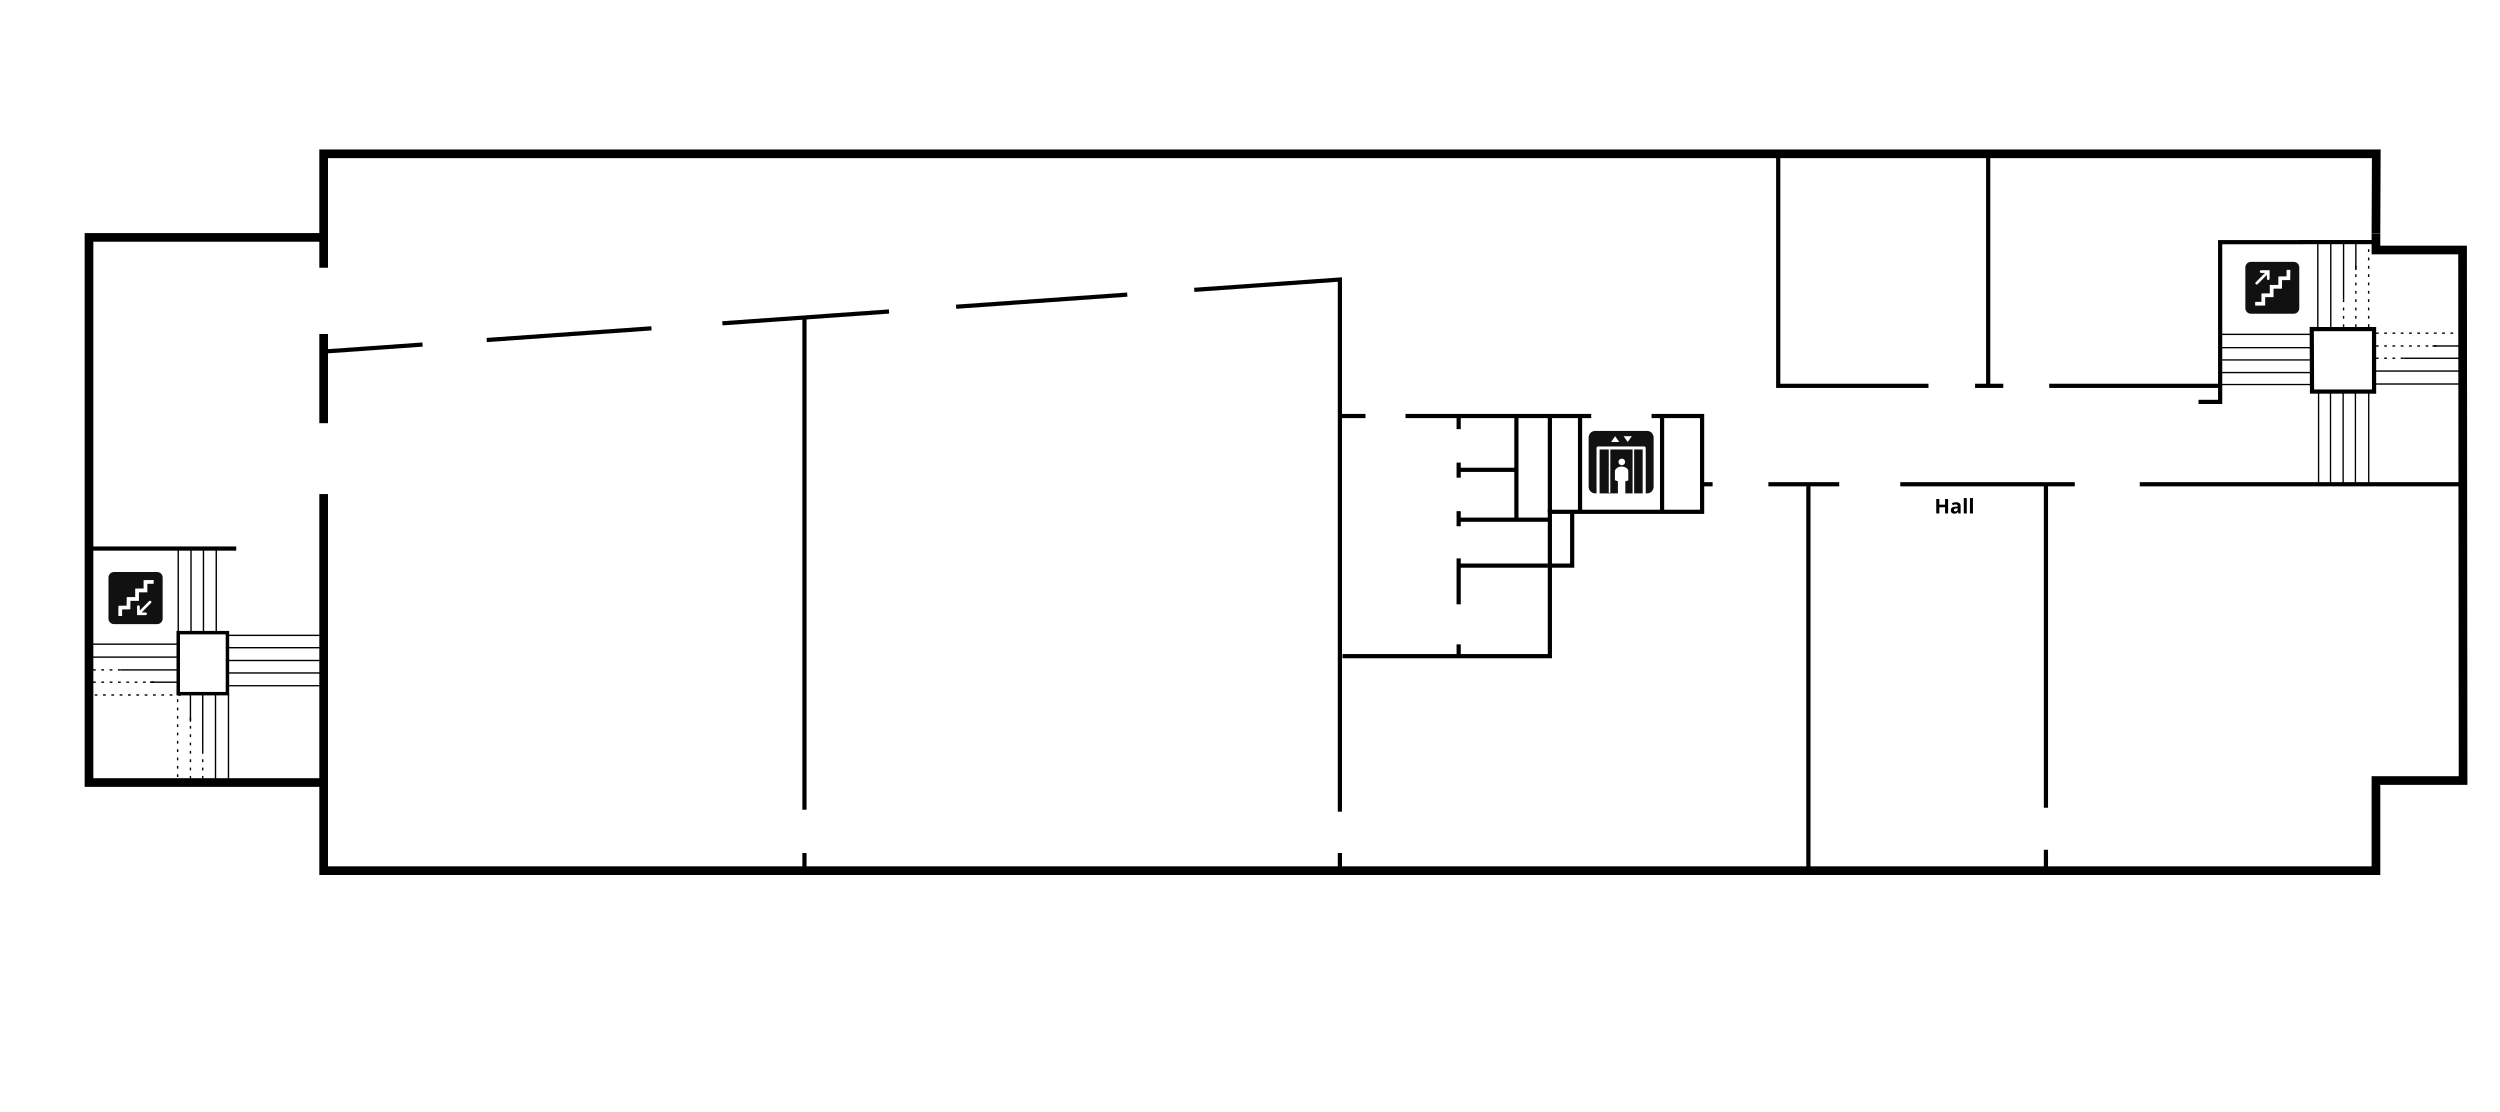
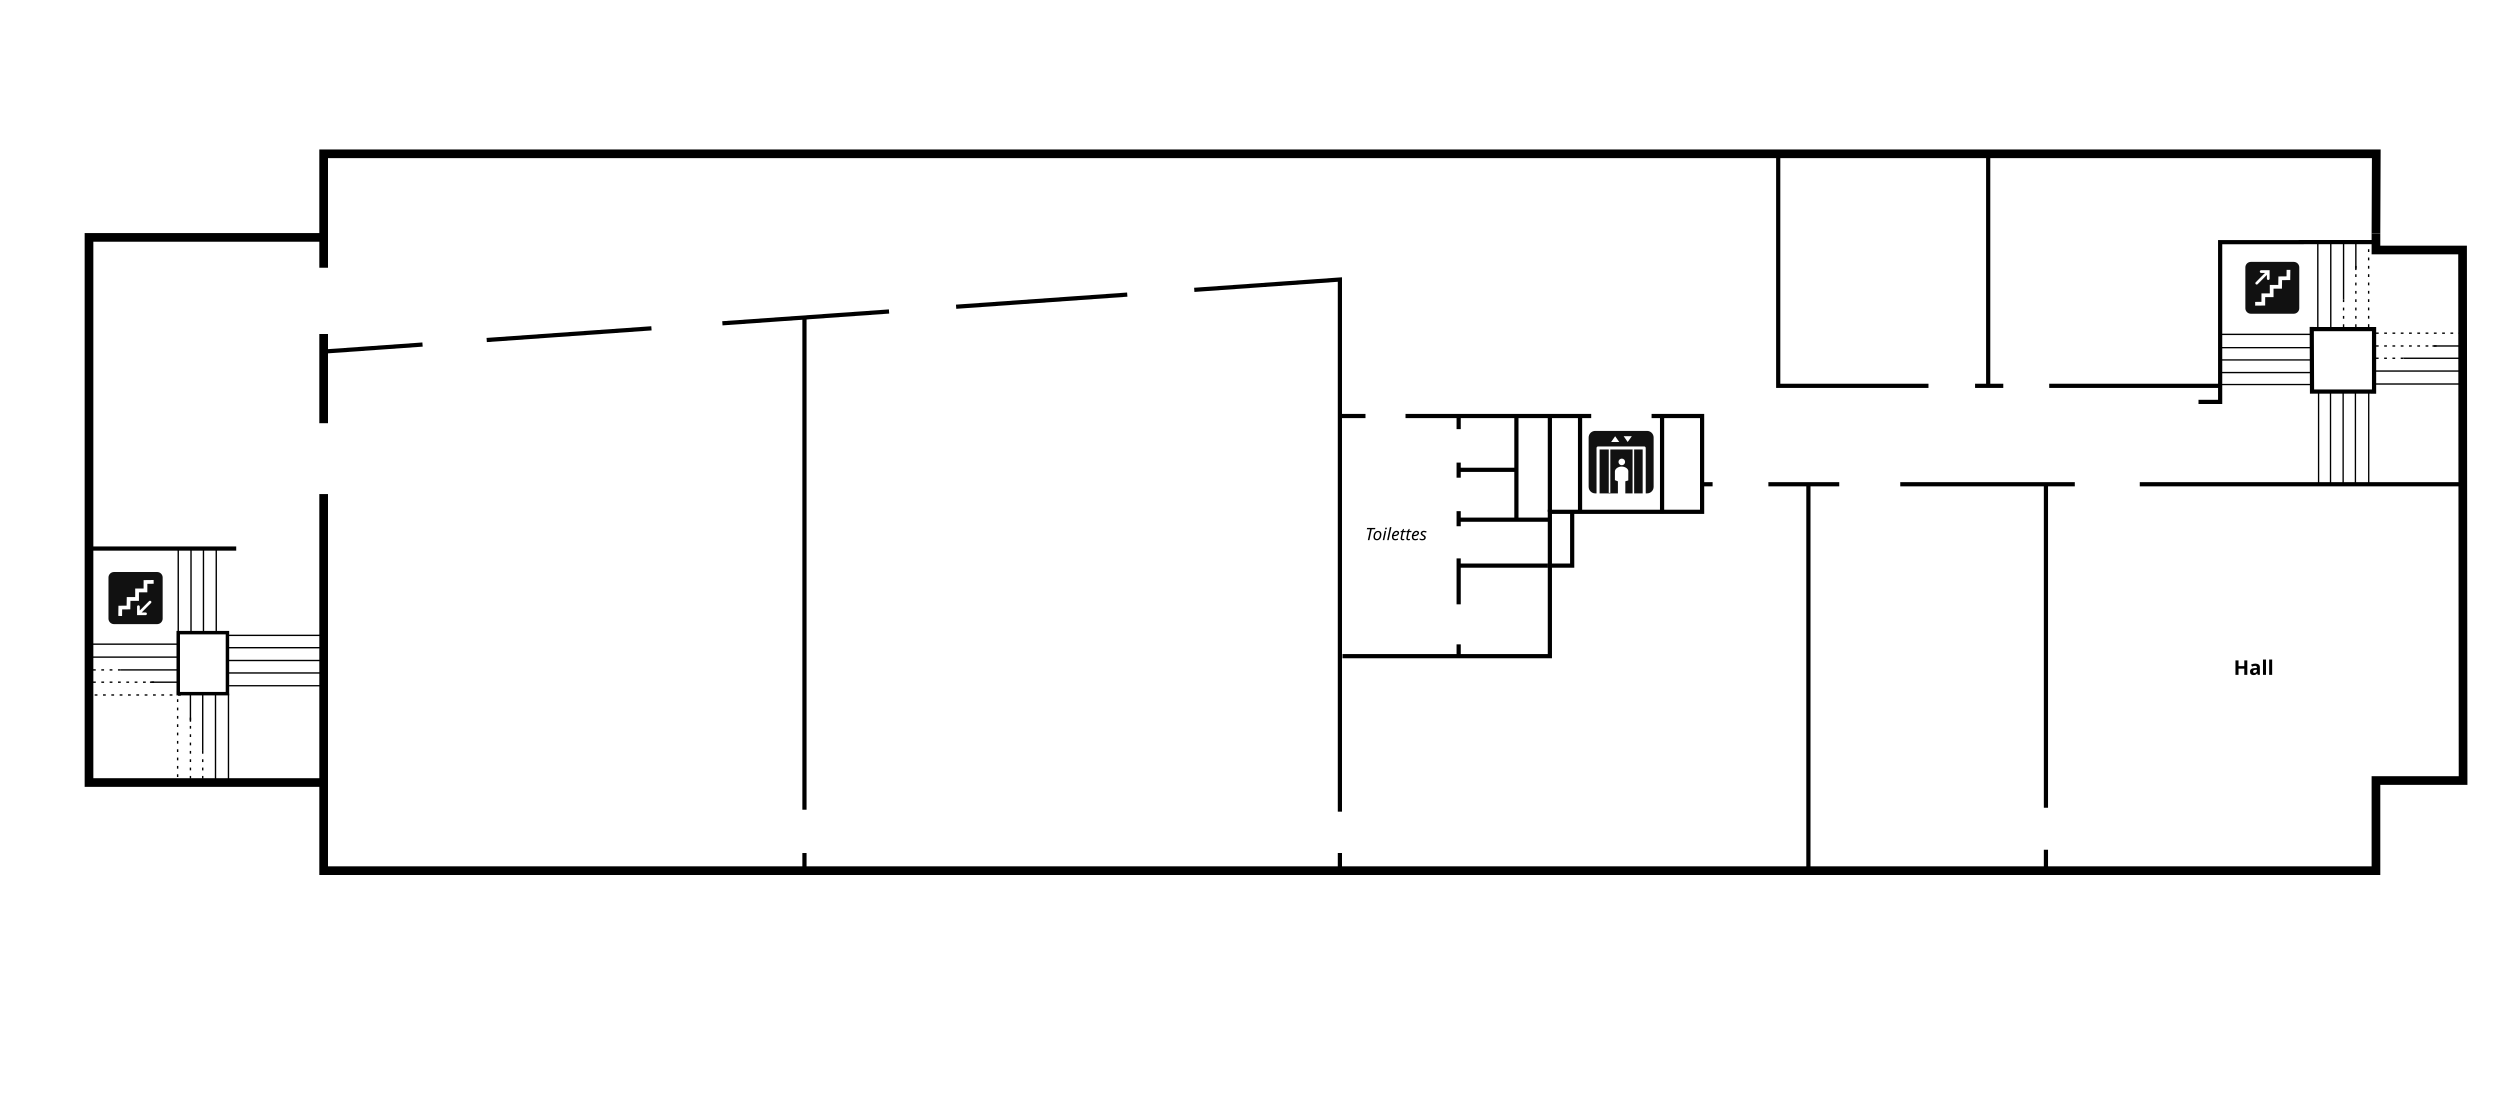
<svg xmlns="http://www.w3.org/2000/svg" xmlns:xlink="http://www.w3.org/1999/xlink" width="100%" height="100%" viewBox="0 0 952.5 423.333" version="1.1" id="svg5">
  <defs id="defs2" />
  <g id="layer1">
-     <text xml:space="preserve" style="font-size:7.718px;line-height:0.75;font-family:Bahagia;-inkscape-font-specification:Bahagia;text-align:start;text-anchor:start;stroke-width:0.193" x="737.022" y="195.631" id="text1813-5-2-2-4-9-7-8-0">
-       <tspan x="737.022" y="195.631" style="font-style:normal;font-variant:normal;font-weight:bold;font-stretch:normal;font-family:'Atkinson Hyperlegible';-inkscape-font-specification:'Atkinson Hyperlegible Bold';text-align:start;text-anchor:start;stroke-width:0.193" id="tspan1247-0-4-2-2-7">Hall</tspan>
+     <text xml:space="preserve" style="font-size:7.718px;line-height:0.75;font-family:Bahagia;-inkscape-font-specification:Bahagia;text-align:start;text-anchor:start;stroke-width:0.193" x="851.022" y="257.131" id="text1813-5-2-2-4-9-7-8-0">
+       <tspan x="851.022" y="257.131" style="font-style:normal;font-variant:normal;font-weight:bold;font-stretch:normal;font-family:'Atkinson Hyperlegible';-inkscape-font-specification:'Atkinson Hyperlegible Bold';text-align:start;text-anchor:start;stroke-width:0.193" id="tspan1247-0-4-2-2-7">Hall</tspan>
    </text>
    <path style="fill:none;fill-opacity:1;stroke:#000000;stroke-width:3.311;stroke-linecap:butt;stroke-linejoin:miter;stroke-miterlimit:4;stroke-dasharray:none;stroke-opacity:1" d="m 905.238,88.921 v 6.329 h 33 l 0.195,202.141 -33.195,-0.007 m 0,-1.656 v 35.991 H 123.313 V 298.145 H 33.909 V 90.454 H 123.621" id="path874" />
    <path style="fill:none;stroke:#000000;stroke-width:3.311;stroke-linecap:butt;stroke-linejoin:miter;stroke-miterlimit:4;stroke-dasharray:none;stroke-opacity:1" d="M 123.313,297.32 V 188.25 m 0,-27 v -34 m 0,-25.25 V 58.59 h 782.049 l -0.124,30.331" id="path1229" />
    <rect style="fill:none;stroke:#000000;stroke-width:1.323;stroke-miterlimit:4;stroke-dasharray:none;stroke-opacity:1" id="rect8083" width="18.746" height="23.249" x="67.909" y="241.037" />
    <path style="fill:none;stroke:#000000;stroke-width:0.529;stroke-linecap:butt;stroke-linejoin:miter;stroke-opacity:1;stroke-miterlimit:4;stroke-dasharray:none" d="M 67.909,241.037 V 209.426" id="path8272" />
    <path style="fill:none;stroke:#000000;stroke-width:0.529;stroke-linecap:butt;stroke-linejoin:miter;stroke-opacity:1;stroke-miterlimit:4;stroke-dasharray:none" d="M 72.776,240.811 V 208.906" id="path8274" />
    <path style="fill:none;stroke:#000000;stroke-width:0.529;stroke-linecap:butt;stroke-linejoin:miter;stroke-opacity:1;stroke-miterlimit:4;stroke-dasharray:none" d="M 77.519,240.681 V 209.036" id="path8276" />
    <path style="fill:none;stroke:#000000;stroke-width:0.529;stroke-linecap:butt;stroke-linejoin:miter;stroke-opacity:1;stroke-miterlimit:4;stroke-dasharray:none" d="M 82.393,240.616 V 209.361" id="path8278" />
    <path style="fill:none;stroke:#000000;stroke-width:0.529;stroke-linecap:butt;stroke-linejoin:miter;stroke-miterlimit:4;stroke-dasharray:none;stroke-opacity:1" d="M 87.08,242.073 H 124.335" id="path8278-0" />
    <g id="g1469" transform="matrix(0,1,-1.126541,0,397.8009,144.5233)">
      <path style="fill:none;stroke:#000000;stroke-width:0.529;stroke-linecap:butt;stroke-linejoin:miter;stroke-miterlimit:4;stroke-dasharray:none;stroke-opacity:1" d="M 102.258,276.065 V 244.454" id="path8272-0" />
      <path style="fill:none;stroke:#000000;stroke-width:0.529;stroke-linecap:butt;stroke-linejoin:miter;stroke-miterlimit:4;stroke-dasharray:none;stroke-opacity:1" d="M 107.125,275.839 V 243.935" id="path8274-4" />
      <path style="fill:none;stroke:#000000;stroke-width:0.529;stroke-linecap:butt;stroke-linejoin:miter;stroke-miterlimit:4;stroke-dasharray:none;stroke-opacity:1" d="M 111.868,275.709 V 244.065" id="path8276-7" />
      <path style="fill:none;stroke:#000000;stroke-width:0.529;stroke-linecap:butt;stroke-linejoin:miter;stroke-miterlimit:4;stroke-dasharray:none;stroke-opacity:1" d="M 116.742,275.644 V 244.389" id="path8278-9" />
    </g>
    <path style="fill:none;stroke:#000000;stroke-width:0.529;stroke-linecap:butt;stroke-linejoin:miter;stroke-opacity:1;stroke-miterlimit:4;stroke-dasharray:none" d="M 67.838,245.424 H 34.634" id="path8776" />
    <path style="fill:none;stroke:#000000;stroke-width:0.529;stroke-linecap:butt;stroke-linejoin:miter;stroke-opacity:1;stroke-miterlimit:4;stroke-dasharray:none" d="M 67.968,250.362 H 34.699" id="path8778" />
    <path style="fill:none;stroke:#000000;stroke-width:0.529;stroke-linecap:butt;stroke-linejoin:miter;stroke-miterlimit:4;stroke-dasharray:1.058,2.117;stroke-dashoffset:0;stroke-opacity:1" d="M 46.002,255.236 H 34.504" id="path8780" />
    <path style="fill:none;stroke:#000000;stroke-width:0.529;stroke-linecap:butt;stroke-linejoin:miter;stroke-miterlimit:4;stroke-dasharray:1.058, 2.117;stroke-dashoffset:0;stroke-opacity:1" d="M 58.712,259.914 H 33.78" id="path8782" />
    <path style="fill:none;stroke:#000000;stroke-width:0.529;stroke-linecap:butt;stroke-linejoin:miter;stroke-miterlimit:4;stroke-dasharray:1.058, 2.117;stroke-dashoffset:0;stroke-opacity:1" d="M 68.874,264.791 H 33.518" id="path8784" />
    <path style="fill:none;stroke:#000000;stroke-width:0.529;stroke-linecap:butt;stroke-linejoin:miter;stroke-opacity:1;stroke-miterlimit:4;stroke-dasharray:none" d="M 46.002,255.236 H 67.817" id="path14059" />
    <path style="fill:none;stroke:#000000;stroke-width:0.529;stroke-linecap:butt;stroke-linejoin:miter;stroke-opacity:1;stroke-miterlimit:4;stroke-dasharray:none" d="M 57.124,259.914 H 67.909" id="path14061" />
    <g id="g3755" transform="rotate(-90,875.9266,145.9063)">
      <path style="fill:none;stroke:#000000;stroke-width:0.529;stroke-linecap:butt;stroke-linejoin:miter;stroke-miterlimit:4;stroke-dasharray:none;stroke-opacity:1" d="M 929.641,153.066 H 896.437" id="path8776-1" />
      <path style="fill:none;stroke:#000000;stroke-width:0.529;stroke-linecap:butt;stroke-linejoin:miter;stroke-miterlimit:4;stroke-dasharray:none;stroke-opacity:1" d="M 929.771,158.005 H 896.502" id="path8778-7" />
      <path style="fill:none;stroke:#000000;stroke-width:0.529;stroke-linecap:butt;stroke-linejoin:miter;stroke-miterlimit:4;stroke-dasharray:1.058, 2.117;stroke-dashoffset:0;stroke-opacity:1" d="M 907.806,162.878 H 896.307" id="path8780-10" />
      <path style="fill:none;stroke:#000000;stroke-width:0.529;stroke-linecap:butt;stroke-linejoin:miter;stroke-miterlimit:4;stroke-dasharray:1.058, 2.117;stroke-dashoffset:0;stroke-opacity:1" d="M 920.516,167.557 H 895.583" id="path8782-7" />
      <path style="fill:none;stroke:#000000;stroke-width:0.529;stroke-linecap:butt;stroke-linejoin:miter;stroke-miterlimit:4;stroke-dasharray:1.058, 2.117;stroke-dashoffset:0;stroke-opacity:1" d="M 930.053,172.434 H 896.697" id="path8784-7" />
      <path style="fill:none;stroke:#000000;stroke-width:0.529;stroke-linecap:butt;stroke-linejoin:miter;stroke-miterlimit:4;stroke-dasharray:none;stroke-opacity:1" d="m 907.806,162.878 h 21.815" id="path14059-5" />
      <path style="fill:none;stroke:#000000;stroke-width:0.529;stroke-linecap:butt;stroke-linejoin:miter;stroke-miterlimit:4;stroke-dasharray:none;stroke-opacity:1" d="m 918.928,167.557 h 10.785" id="path14061-9" />
    </g>
    <g id="g3755-4" transform="matrix(0.9933444,0,0,-1,13.95499,299.375)">
      <path style="fill:none;stroke:#000000;stroke-width:0.529;stroke-linecap:butt;stroke-linejoin:miter;stroke-miterlimit:4;stroke-dasharray:none;stroke-opacity:1" d="M 929.641,153.066 H 896.437" id="path8776-1-5" />
      <path style="fill:none;stroke:#000000;stroke-width:0.529;stroke-linecap:butt;stroke-linejoin:miter;stroke-miterlimit:4;stroke-dasharray:none;stroke-opacity:1" d="M 929.771,158.005 H 896.502" id="path8778-7-4" />
      <path style="fill:none;stroke:#000000;stroke-width:0.529;stroke-linecap:butt;stroke-linejoin:miter;stroke-miterlimit:4;stroke-dasharray:1.058, 2.117;stroke-dashoffset:0;stroke-opacity:1" d="M 907.806,162.878 H 896.307" id="path8780-10-4" />
      <path style="fill:none;stroke:#000000;stroke-width:0.529;stroke-linecap:butt;stroke-linejoin:miter;stroke-miterlimit:4;stroke-dasharray:1.058, 2.117;stroke-dashoffset:0;stroke-opacity:1" d="M 920.516,167.557 H 895.583" id="path8782-7-4" />
      <path style="fill:none;stroke:#000000;stroke-width:0.529;stroke-linecap:butt;stroke-linejoin:miter;stroke-miterlimit:4;stroke-dasharray:1.058, 2.117;stroke-dashoffset:0;stroke-opacity:1" d="M 930.053,172.434 H 896.697" id="path8784-7-2" />
      <path style="fill:none;stroke:#000000;stroke-width:0.529;stroke-linecap:butt;stroke-linejoin:miter;stroke-miterlimit:4;stroke-dasharray:none;stroke-opacity:1" d="m 907.806,162.878 h 21.815" id="path14059-5-8" />
      <path style="fill:none;stroke:#000000;stroke-width:0.529;stroke-linecap:butt;stroke-linejoin:miter;stroke-miterlimit:4;stroke-dasharray:none;stroke-opacity:1" d="m 918.928,167.557 h 10.785" id="path14061-9-2" />
    </g>
    <g id="g1426" transform="matrix(0,-1,-1,0,359.3626,363.1617)">
      <path style="fill:none;stroke:#000000;stroke-width:0.529;stroke-linecap:butt;stroke-linejoin:miter;stroke-miterlimit:4;stroke-dasharray:none;stroke-opacity:1" d="M 98.891,272.316 H 65.687" id="path8776-3" />
      <path style="fill:none;stroke:#000000;stroke-width:0.529;stroke-linecap:butt;stroke-linejoin:miter;stroke-miterlimit:4;stroke-dasharray:none;stroke-opacity:1" d="M 99.021,277.255 H 65.752" id="path8778-5" />
      <path style="fill:none;stroke:#000000;stroke-width:0.529;stroke-linecap:butt;stroke-linejoin:miter;stroke-miterlimit:4;stroke-dasharray:1.058, 2.117;stroke-dashoffset:0;stroke-opacity:1" d="M 77.056,282.128 H 65.557" id="path8780-1" />
      <path style="fill:none;stroke:#000000;stroke-width:0.529;stroke-linecap:butt;stroke-linejoin:miter;stroke-miterlimit:4;stroke-dasharray:1.058, 2.117;stroke-dashoffset:0;stroke-opacity:1" d="M 89.766,286.807 H 64.833" id="path8782-5" />
      <path style="fill:none;stroke:#000000;stroke-width:0.529;stroke-linecap:butt;stroke-linejoin:miter;stroke-miterlimit:4;stroke-dasharray:1.058, 2.117;stroke-dashoffset:0;stroke-opacity:1" d="M 99.928,291.684 H 64.572" id="path8784-8" />
      <path style="fill:none;stroke:#000000;stroke-width:0.529;stroke-linecap:butt;stroke-linejoin:miter;stroke-miterlimit:4;stroke-dasharray:none;stroke-opacity:1" d="M 77.056,282.128 H 98.871" id="path14059-8" />
      <path style="fill:none;stroke:#000000;stroke-width:0.529;stroke-linecap:butt;stroke-linejoin:miter;stroke-miterlimit:4;stroke-dasharray:none;stroke-opacity:1" d="M 88.178,286.807 H 98.963" id="path14061-3" />
    </g>
-     <a id="a16176-9" xlink:href="vj-vjc-f1.svg" transform="matrix(-1,0,0,1,917.807,-117.2236)">
+     <a id="a16176-9" xlink:href="vj-vjc-f2.svg" transform="matrix(-1,0,0,1,917.807,-117.2236)">
      <path id="rect1968-4-8-4-3-6" style="fill:#111111;fill-opacity:1;stroke:none;stroke-width:1.112;stroke-linecap:round;stroke-linejoin:round;stroke-miterlimit:4;stroke-dasharray:none;stroke-opacity:1;paint-order:markers stroke fill" d="m 60.231,217.004 c 1.16,0 2.094,0.935 2.094,2.095 v 15.561 c 0,1.16 -0.934,2.094 -2.094,2.094 H 43.88 c -1.16,0 -2.094,-0.934 -2.094,-2.094 V 219.099 c 0,-1.16 0.934,-2.095 2.094,-2.095 z m -13.622,3.026 -1.421,0.016 0.048,3.873 3.104,0.039 0.053,3.24 h 3.197 v 3.231 h 3.181 l 0.008,3.197 3.799,0.048 0.019,-1.421 -2.399,-0.032 -0.008,-3.213 h -3.179 v -3.231 h -3.221 l -0.053,-3.223 -3.097,-0.039 z m 9.694,0.143 h -3.215 v 3.216 a 0.515,0.515 0 0 0 0.517,0.514 0.515,0.515 0 0 0 0.514,-0.514 v -1.45 l 3.517,3.552 a 0.515,0.515 0 0 0 0.729,0.003 0.515,0.515 0 0 0 0.003,-0.727 L 54.839,221.205 h 1.464 a 0.515,0.515 0 0 0 0.517,-0.514 0.515,0.515 0 0 0 -0.517,-0.517 z" />
    </a>
-     <a id="a26760" xlink:href="vj-vjc-f1.svg" transform="matrix(0.9439793,0,0,0.9439793,33.42144,9.696636)" style="fill:#111111;fill-opacity:1">
+     <a id="a26760" xlink:href="vj-vjc-f2.svg" transform="matrix(0.9439793,0,0,0.9439793,33.42144,9.696636)" style="fill:#111111;fill-opacity:1">
      <path id="rect1968-4-8-1-4" style="fill:#111111;fill-opacity:1;stroke:none;stroke-width:1.42;stroke-linecap:round;stroke-linejoin:round;stroke-miterlimit:4;stroke-dasharray:none;stroke-opacity:1;paint-order:markers stroke fill" d="m 608.463,163.644 c -1.482,0 -2.675,1.193 -2.675,2.675 v 19.873 c 0,1.482 1.193,2.675 2.675,2.675 h 0.51 v -18.334 a 0.616,0.616 0 0 1 0.616,-0.616 h 18.622 a 0.616,0.616 0 0 1 0.616,0.616 v 18.334 h 0.517 c 1.482,0 2.675,-1.193 2.675,-2.675 v -19.873 c 0,-1.482 -1.193,-2.675 -2.675,-2.675 z m 11.449,2.139 3.295,0.011 -1.661,2.331 z m -3.422,0.011 1.661,2.331 -3.294,0.011 z m -6.284,5.354 v 17.718 h 7.391 v -4.869 l -1.206,-0.473 v -3.543 c 0,-1.036 1.347,-1.941 2.669,-1.94 1.502,0.002 2.748,0.867 2.74,1.874 l -0.018,3.725 -1.19,0.346 v 4.878 h 2.93 v -17.712 h 0.633 v 17.712 h 3.44 v -17.718 h -13.056 v 17.52 h -0.633 v -17.52 z m 8.963,3.682 a 1.338,1.338 0 0 1 1.337,1.337 1.338,1.338 0 0 1 -1.337,1.338 1.338,1.338 0 0 1 -1.337,-1.338 1.338,1.338 0 0 1 1.337,-1.337 z" />
    </a>
-     <a id="a5575" xlink:href="vj-vjc-f0.svg" transform="translate(-0.6741748,0.08838835)">
+     <a id="a5575" xlink:href="vj-vjc-f0h.svg" transform="translate(-0.6741748,0.08838835)">
      <path id="rect1968-4-8-1-4-1" style="fill:#111111;fill-opacity:1;stroke:none;stroke-width:1.118;stroke-linecap:round;stroke-linejoin:round;stroke-miterlimit:4;stroke-dasharray:none;stroke-opacity:1;paint-order:markers stroke fill" d="m 60.543,217.85 c 1.166,0 2.106,0.94 2.106,2.106 v 15.641 c 0,1.166 -0.94,2.106 -2.106,2.106 h -16.435 c -1.166,0 -2.106,-0.94 -2.106,-2.106 v -15.641 c 0,-1.166 0.94,-2.106 2.106,-2.106 z m -1.334,3.042 -3.819,0.049 -0.009,3.212 h -3.198 v 3.249 h -3.213 l -0.054,3.256 -3.117,0.04 -0.049,3.891 1.429,0.018 0.031,-2.499 3.112,-0.04 0.053,-3.238 h 3.238 v -3.247 h 3.195 l 0.008,-3.232 2.412,-0.031 z m -1.297,7.903 a 0.518,0.518 0 0 0 -0.446,0.147 l -3.537,3.571 v -1.458 a 0.518,0.518 0 0 0 -0.517,-0.517 0.518,0.518 0 0 0 -0.518,0.517 v 2.688 a 0.518,0.518 0 0 0 0,0.057 v 0.488 h 3.232 a 0.518,0.518 0 0 0 0.517,-0.518 0.518,0.518 0 0 0 -0.517,-0.517 h -1.476 l 3.549,-3.581 a 0.518,0.518 0 0 0 0,-0.731 0.518,0.518 0 0 0 -0.287,-0.144 z" />
    </a>
    <path style="fill:none;stroke:#000000;stroke-width:1.6;stroke-linecap:butt;stroke-linejoin:miter;stroke-miterlimit:4;stroke-dasharray:none;stroke-opacity:1" d="m 881.087,125.396 h 23.432 v 23.804 l -23.641,-0.015 -0.101,-24.629" id="path7882" />
    <g id="g3762" transform="rotate(90,863.5916,107.7163)">
      <path style="fill:none;stroke:#000000;stroke-width:0.516;stroke-linecap:butt;stroke-linejoin:miter;stroke-miterlimit:4;stroke-dasharray:none;stroke-opacity:1" d="M 883.271,90.221 V 125.4" id="path2483-0" />
      <path style="fill:none;stroke:#000000;stroke-width:0.516;stroke-linecap:butt;stroke-linejoin:miter;stroke-miterlimit:4;stroke-dasharray:none;stroke-opacity:1" d="M 888.339,90.221 V 125.4" id="path2485-8" />
      <path style="fill:none;stroke:#000000;stroke-width:0.516;stroke-linecap:butt;stroke-linejoin:miter;stroke-miterlimit:4;stroke-dasharray:none;stroke-opacity:1" d="M 893.018,90.098 V 125.77" id="path2487-43" />
      <path style="fill:none;stroke:#000000;stroke-width:0.516;stroke-linecap:butt;stroke-linejoin:miter;stroke-miterlimit:4;stroke-dasharray:none;stroke-opacity:1" d="M 897.826,90.098 V 125.647" id="path2489-9" />
      <path style="fill:none;stroke:#000000;stroke-width:0.516;stroke-linecap:butt;stroke-linejoin:miter;stroke-miterlimit:4;stroke-dasharray:none;stroke-opacity:1" d="M 902.375,90.098 V 125.523" id="path2491-3" />
    </g>
    <g id="g3762-1" transform="rotate(180,892.8765,137.4166)">
      <path style="fill:none;stroke:#000000;stroke-width:0.516;stroke-linecap:butt;stroke-linejoin:miter;stroke-miterlimit:4;stroke-dasharray:none;stroke-opacity:1" d="M 883.271,90.221 V 125.4" id="path2483-0-3" />
      <path style="fill:none;stroke:#000000;stroke-width:0.516;stroke-linecap:butt;stroke-linejoin:miter;stroke-miterlimit:4;stroke-dasharray:none;stroke-opacity:1" d="M 888.339,90.221 V 125.4" id="path2485-8-5" />
      <path style="fill:none;stroke:#000000;stroke-width:0.516;stroke-linecap:butt;stroke-linejoin:miter;stroke-miterlimit:4;stroke-dasharray:none;stroke-opacity:1" d="M 893.018,90.098 V 125.77" id="path2487-43-9" />
      <path style="fill:none;stroke:#000000;stroke-width:0.516;stroke-linecap:butt;stroke-linejoin:miter;stroke-miterlimit:4;stroke-dasharray:none;stroke-opacity:1" d="M 897.826,90.098 V 125.647" id="path2489-9-3" />
      <path style="fill:none;stroke:#000000;stroke-width:0.516;stroke-linecap:butt;stroke-linejoin:miter;stroke-miterlimit:4;stroke-dasharray:none;stroke-opacity:1" d="M 902.375,90.098 V 125.523" id="path2491-3-9" />
    </g>
    <path style="fill:none;stroke:#000000;stroke-width:1.6;stroke-linecap:butt;stroke-linejoin:miter;stroke-miterlimit:4;stroke-dasharray:none;stroke-opacity:1" d="m 904.622,92.232 -58.745,0.045 V 153.125 l -8.25,-8.5e-4" id="path4926" />
    <path style="fill:none;stroke:#000000;stroke-width:1.6;stroke-linecap:butt;stroke-linejoin:miter;stroke-miterlimit:4;stroke-dasharray:none;stroke-opacity:1" d="m 937.5,184.5 h -122.25 m -24.75,0 h -66.5 m -23.25,0 h -27 m -21.25,0 h -4 v -26 h -19.25 m -23,0 h -70.75 m -15.25,0 h -9.75" id="path9610" />
    <path style="fill:none;stroke:#000000;stroke-width:1.6;stroke-linecap:butt;stroke-linejoin:miter;stroke-miterlimit:4;stroke-dasharray:none;stroke-opacity:1" d="m 510.5,332.5 v -7.5 m 0,-15.75 V 106.5 l -55.487,3.933 m -25.531,1.81 -65.206,4.622 m -25.549,1.811 -63.5,4.501 m -27.024,1.915 -62.771,4.449 M 160.984,131.272 122.5,134" id="path9612" />
    <path style="fill:none;stroke:#000000;stroke-width:1.6;stroke-linecap:butt;stroke-linejoin:miter;stroke-miterlimit:4;stroke-dasharray:none;stroke-opacity:1" d="m 306.5,332 v -7 m 0,-16.5 V 121" id="path9614" />
    <path style="fill:none;stroke:#000000;stroke-width:1.6;stroke-linecap:butt;stroke-linejoin:miter;stroke-opacity:1;stroke-miterlimit:4;stroke-dasharray:none" d="M 648.5,184.5 V 195 h -58 v 55 h -79" id="path9616" />
    <path style="fill:none;stroke:#000000;stroke-width:1.6;stroke-linecap:butt;stroke-linejoin:miter;stroke-miterlimit:4;stroke-dasharray:none;stroke-opacity:1" d="m 779.5,184.5 v 123.25 m 0,16 v 7.25" id="path9618" />
    <path style="fill:none;stroke:#000000;stroke-width:1.6;stroke-linecap:butt;stroke-linejoin:miter;stroke-opacity:1;stroke-miterlimit:4;stroke-dasharray:none" d="M 689,184.5 V 331" id="path9620" />
    <path style="fill:none;stroke:#000000;stroke-width:1.6;stroke-linecap:butt;stroke-linejoin:miter;stroke-miterlimit:4;stroke-dasharray:none;stroke-opacity:1" d="M 677.5,58 V 147 h 57.25 m 17.75,0 h 10.75 m 17.5,0 h 65.25" id="path9622" />
    <path style="fill:none;stroke:#000000;stroke-width:1.6;stroke-linecap:butt;stroke-linejoin:miter;stroke-miterlimit:4;stroke-dasharray:none;stroke-opacity:1" d="m 757.5,146.875 0,-89.375" id="path9624" />
    <path style="fill:none;stroke:#000000;stroke-width:1.6;stroke-linecap:butt;stroke-linejoin:miter;stroke-opacity:1;stroke-miterlimit:4;stroke-dasharray:none" d="M 590.5,195 V 158.5" id="path13913" />
    <path style="fill:none;stroke:#000000;stroke-width:1.6;stroke-linecap:butt;stroke-linejoin:miter;stroke-opacity:1;stroke-miterlimit:4;stroke-dasharray:none" d="M 602,158.5 V 195" id="path13915" />
    <path style="fill:none;stroke:#000000;stroke-width:1.6;stroke-linecap:butt;stroke-linejoin:miter;stroke-opacity:1;stroke-miterlimit:4;stroke-dasharray:none" d="m 633.25,158.5 v 37" id="path13917" />
    <path style="fill:none;stroke:#000000;stroke-width:1.6;stroke-linecap:butt;stroke-linejoin:miter;stroke-miterlimit:4;stroke-dasharray:none;stroke-opacity:1" d="m 555.75,159 v 4.5 m 0,12.75 V 182 m 0,12.75 v 5.75 m 0,12.25 v 17.5 m 0,15.25 v 4.5" id="path13919" />
    <path style="fill:none;stroke:#000000;stroke-width:1.6;stroke-linecap:butt;stroke-linejoin:miter;stroke-opacity:1;stroke-miterlimit:4;stroke-dasharray:none" d="m 555.75,215.5 h 34" id="path13921" />
    <path style="fill:none;stroke:#000000;stroke-width:1.6;stroke-linecap:butt;stroke-linejoin:miter;stroke-opacity:1;stroke-miterlimit:4;stroke-dasharray:none" d="m 555.75,198 h 34.25" id="path13923" />
    <path style="fill:none;stroke:#000000;stroke-width:1.6;stroke-linecap:butt;stroke-linejoin:miter;stroke-opacity:1;stroke-miterlimit:4;stroke-dasharray:none" d="M 577.75,198 V 158.75" id="path13925" />
    <path style="fill:none;stroke:#000000;stroke-width:1.6;stroke-linecap:butt;stroke-linejoin:miter;stroke-opacity:1;stroke-miterlimit:4;stroke-dasharray:none" d="m 577.75,179 h -22.25" id="path13927" />
    <path style="fill:none;stroke:#000000;stroke-width:1.6;stroke-linecap:butt;stroke-linejoin:miter;stroke-opacity:1;stroke-miterlimit:4;stroke-dasharray:none" d="m 589.75,215.5 h 9.25 v -21" id="path13929" />
    <path style="fill:none;stroke:#000000;stroke-width:1.6;stroke-linecap:butt;stroke-linejoin:miter;stroke-opacity:1;stroke-miterlimit:4;stroke-dasharray:none" d="M 33.5,209 H 90" id="path16224" />
+     <text xml:space="preserve" style="font-size:6.522px;line-height:1.25;font-family:Bahagia;-inkscape-font-specification:Bahagia;stroke-width:0.204" x="520.16" y="205.796" id="text1809-2">
+       <tspan id="tspan1807-5" x="520.16" y="205.796" style="font-style:italic;font-variant:normal;font-weight:normal;font-stretch:normal;font-size:6.522px;font-family:'Atkinson Hyperlegible';-inkscape-font-specification:'Atkinson Hyperlegible Italic';stroke-width:0.204">Toilettes</tspan>
+     </text>
  </g>
</svg>
